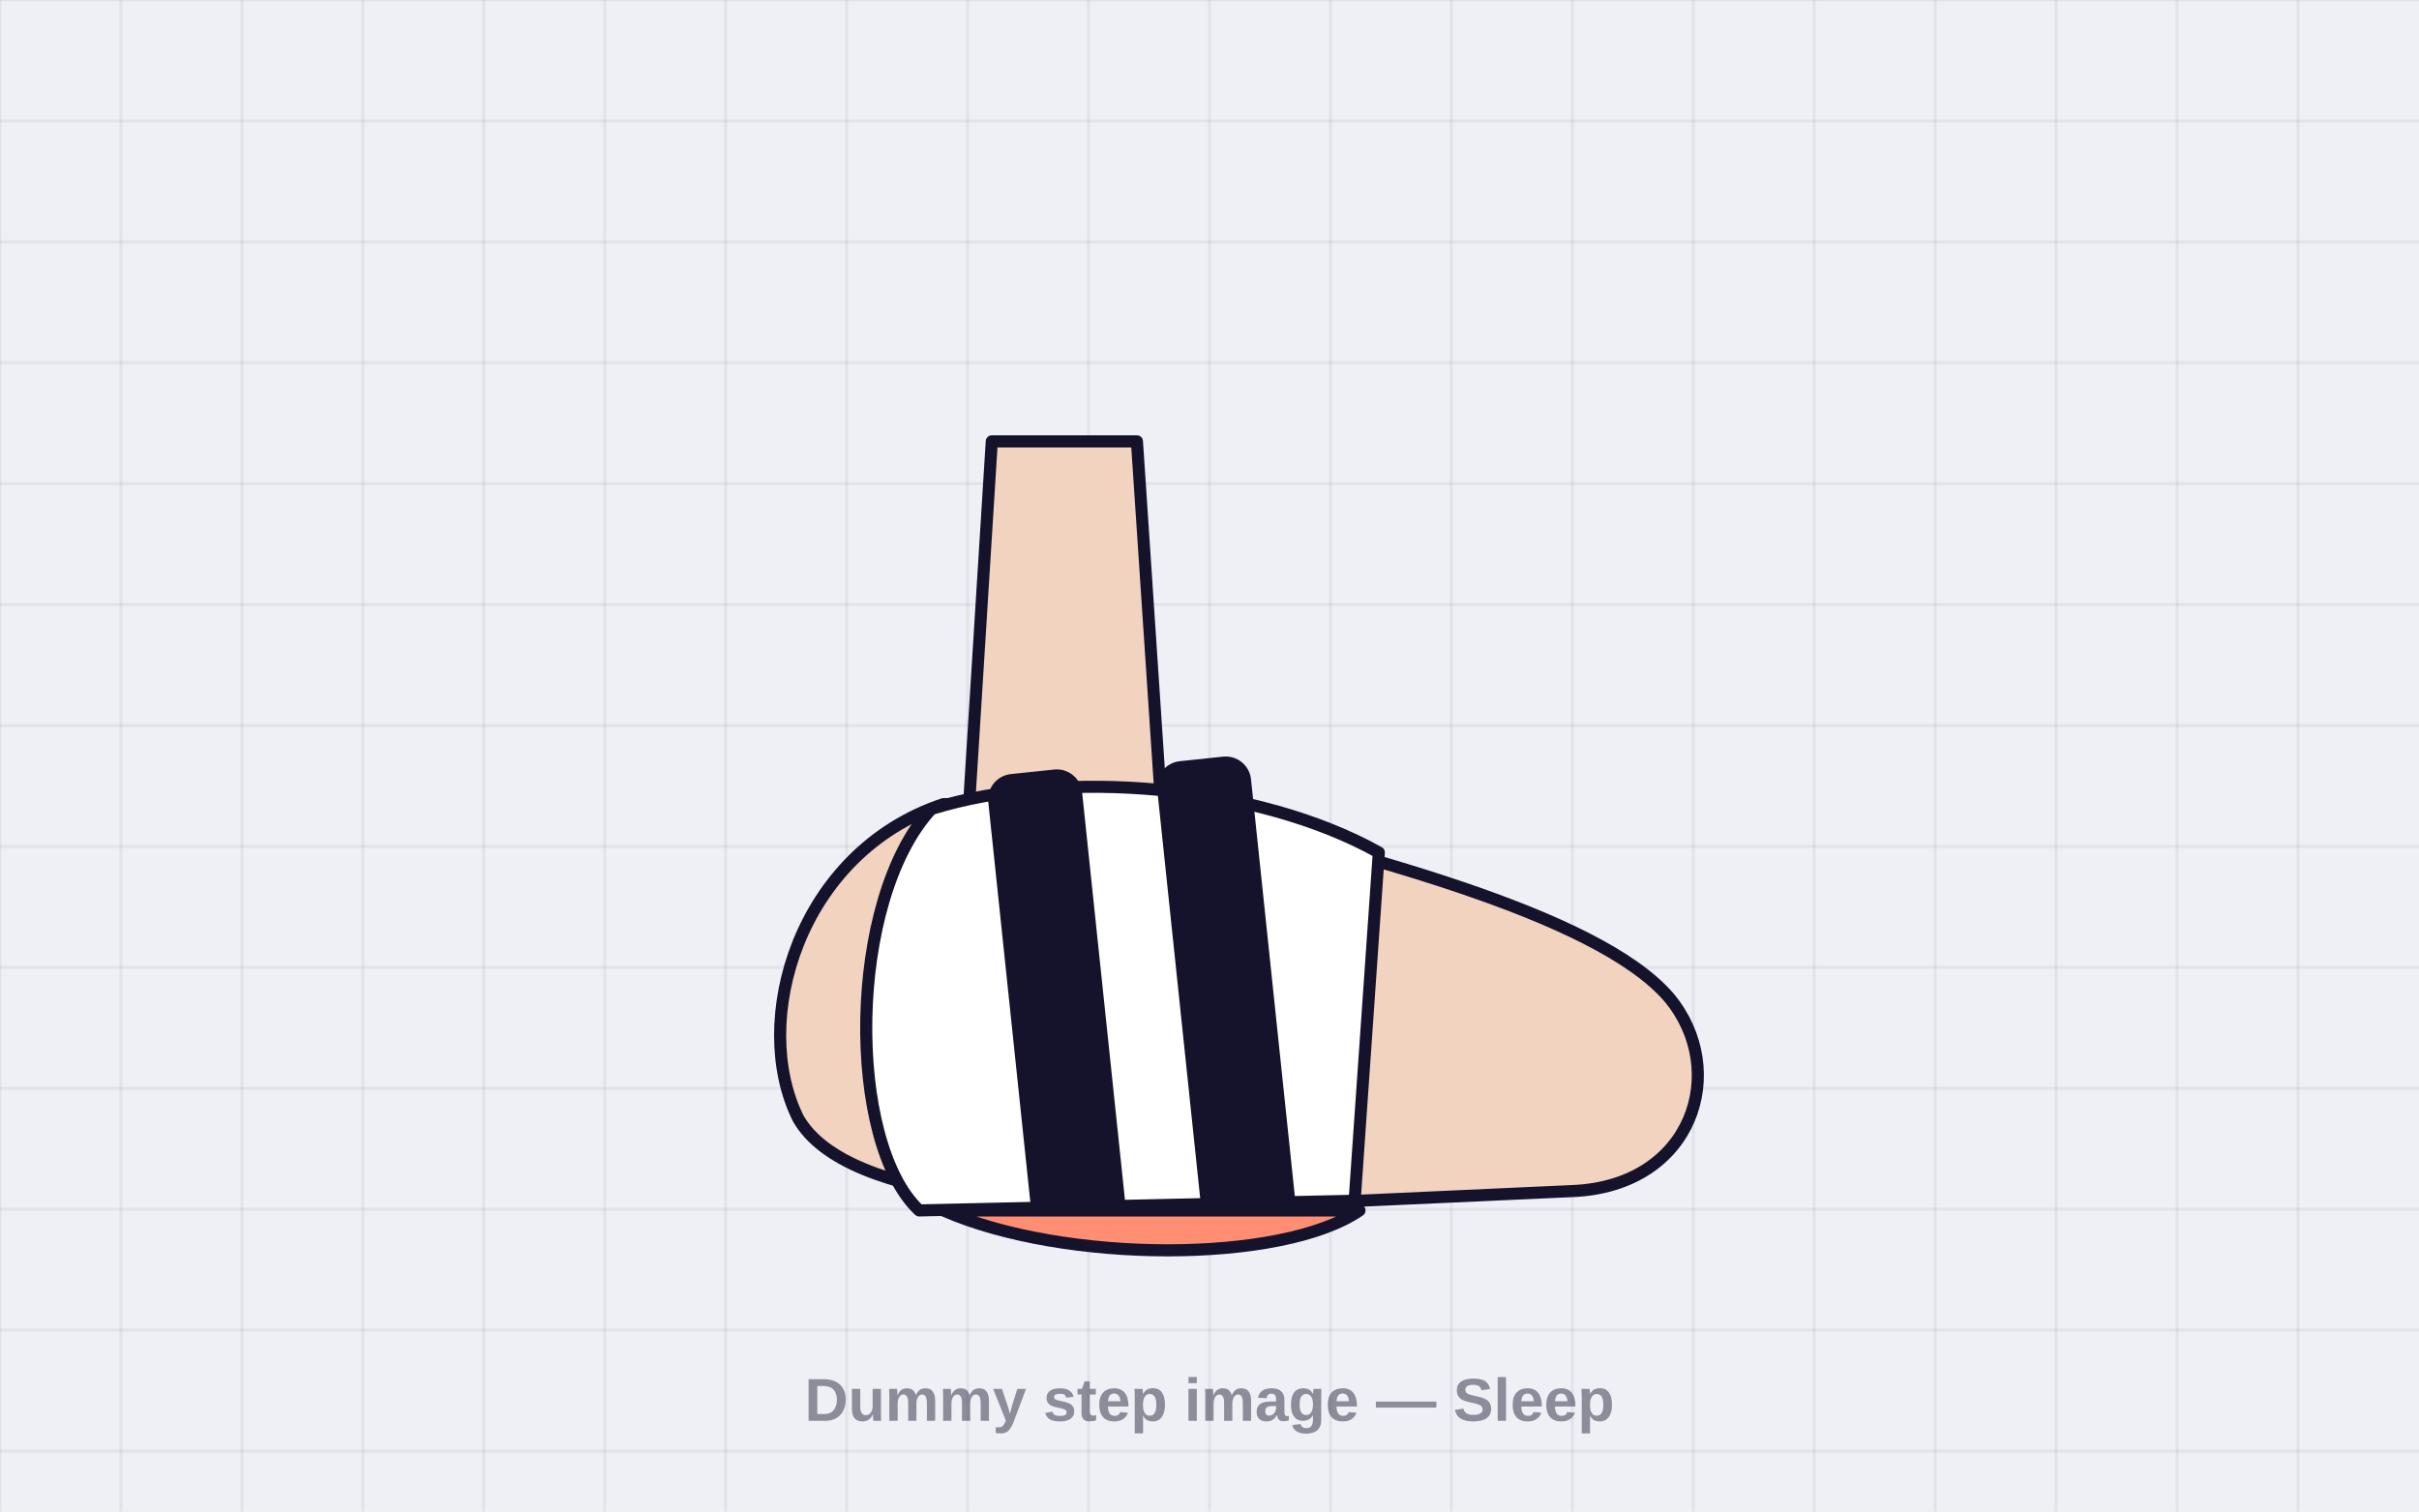
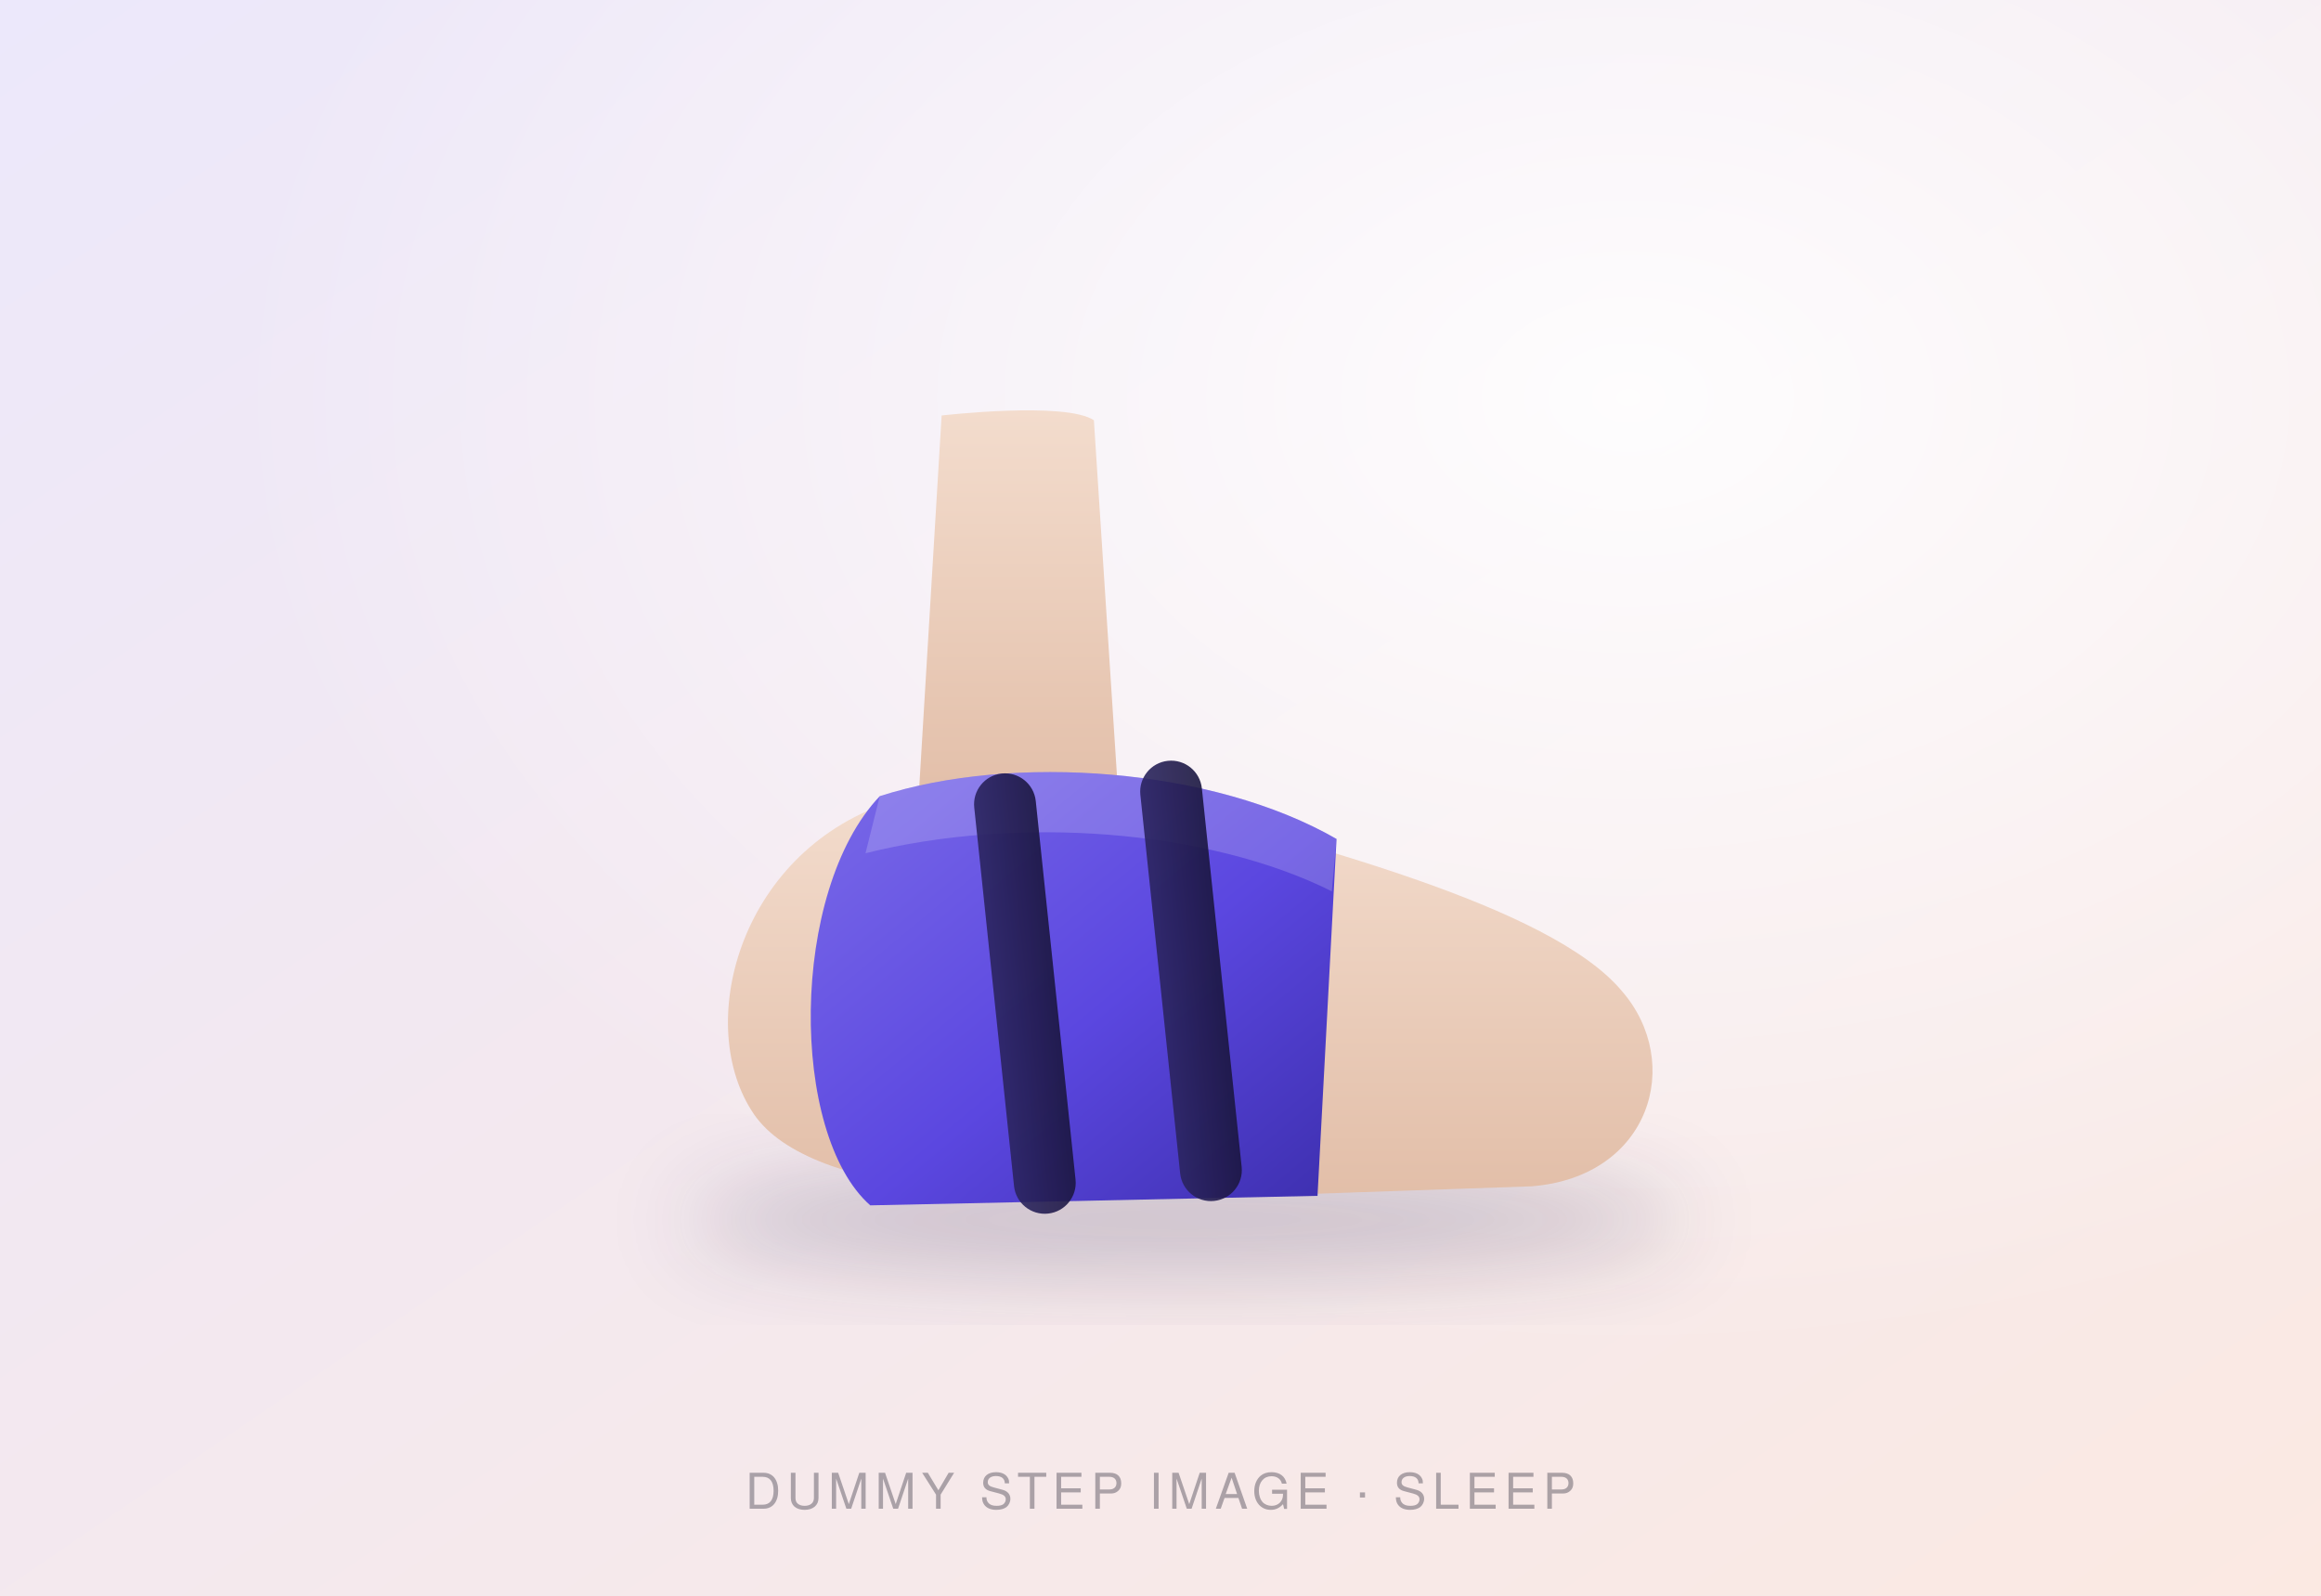
- <svg xmlns="http://www.w3.org/2000/svg" viewBox="0 0 800 500" width="800" height="500">
-   <rect width="800" height="500" fill="#eef0f6" />
-   <path d="M0 0V500" stroke="#15122b" stroke-opacity=".06" />
-   <path d="M40 0V500" stroke="#15122b" stroke-opacity=".06" />
-   <path d="M80 0V500" stroke="#15122b" stroke-opacity=".06" />
-   <path d="M120 0V500" stroke="#15122b" stroke-opacity=".06" />
-   <path d="M160 0V500" stroke="#15122b" stroke-opacity=".06" />
-   <path d="M200 0V500" stroke="#15122b" stroke-opacity=".06" />
-   <path d="M240 0V500" stroke="#15122b" stroke-opacity=".06" />
-   <path d="M280 0V500" stroke="#15122b" stroke-opacity=".06" />
-   <path d="M320 0V500" stroke="#15122b" stroke-opacity=".06" />
-   <path d="M360 0V500" stroke="#15122b" stroke-opacity=".06" />
-   <path d="M400 0V500" stroke="#15122b" stroke-opacity=".06" />
-   <path d="M440 0V500" stroke="#15122b" stroke-opacity=".06" />
-   <path d="M480 0V500" stroke="#15122b" stroke-opacity=".06" />
-   <path d="M520 0V500" stroke="#15122b" stroke-opacity=".06" />
-   <path d="M560 0V500" stroke="#15122b" stroke-opacity=".06" />
-   <path d="M600 0V500" stroke="#15122b" stroke-opacity=".06" />
-   <path d="M640 0V500" stroke="#15122b" stroke-opacity=".06" />
-   <path d="M680 0V500" stroke="#15122b" stroke-opacity=".06" />
-   <path d="M720 0V500" stroke="#15122b" stroke-opacity=".06" />
-   <path d="M760 0V500" stroke="#15122b" stroke-opacity=".06" />
-   <path d="M0 0H800" stroke="#15122b" stroke-opacity=".06" />
-   <path d="M0 40H800" stroke="#15122b" stroke-opacity=".06" />
-   <path d="M0 80H800" stroke="#15122b" stroke-opacity=".06" />
-   <path d="M0 120H800" stroke="#15122b" stroke-opacity=".06" />
-   <path d="M0 160H800" stroke="#15122b" stroke-opacity=".06" />
-   <path d="M0 200H800" stroke="#15122b" stroke-opacity=".06" />
-   <path d="M0 240H800" stroke="#15122b" stroke-opacity=".06" />
-   <path d="M0 280H800" stroke="#15122b" stroke-opacity=".06" />
-   <path d="M0 320H800" stroke="#15122b" stroke-opacity=".06" />
-   <path d="M0 360H800" stroke="#15122b" stroke-opacity=".06" />
-   <path d="M0 400H800" stroke="#15122b" stroke-opacity=".06" />
-   <path d="M0 440H800" stroke="#15122b" stroke-opacity=".06" />
-   <path d="M0 480H800" stroke="#15122b" stroke-opacity=".06" />
-   <g transform="translate(400 330) scale(0.8)" stroke="#15122b" stroke-width="5" stroke-linejoin="round">
-     <path d="M-90 -230 L-30 -230 L-20 -80 L-100 -70 Z" fill="#f1d3bf" />
-     <path d="M-110 -80 C-170 -60 -190 10 -170 50 C-150 85 -60 90 40 85 L150 80 C200 78 215 30 190 0 C160 -35 60 -60 -20 -80 Z" fill="#f1d3bf" />
-     <path d="M-115 -78 C-60 -95 20 -88 70 -60 L60 84 L-120 88 C-150 60 -150 -40 -115 -78 Z" fill="#ffffff" />
-     <rect x="-80" y="-98" width="34" height="190" rx="8" fill="#15122b" transform="rotate(-6)" />
-     <rect x="-10" y="-96" width="34" height="190" rx="8" fill="#15122b" transform="rotate(-6)" />
-     <path d="M-110 88 C-60 110 30 110 62 88 Z" fill="#ff8e72" />
+ <svg xmlns="http://www.w3.org/2000/svg" viewBox="0 0 800 550" width="800" height="550">
+   <defs>
+     <linearGradient id="bgA" x1="0" y1="0" x2="1" y2="1">
+       <stop offset="0" stop-color="#ece8fb" />
+       <stop offset="1" stop-color="#fbe9e2" />
+     </linearGradient>
+     <linearGradient id="bgB" x1="0" y1="0" x2="0" y2="1">
+       <stop offset="0" stop-color="#f3f1fa" />
+       <stop offset="1" stop-color="#e3def4" />
+     </linearGradient>
+     <linearGradient id="bgC" x1="0" y1="0" x2="1" y2="1">
+       <stop offset="0" stop-color="#2a2348" />
+       <stop offset="1" stop-color="#14112a" />
+     </linearGradient>
+     <linearGradient id="skin" x1="0" y1="0" x2="0" y2="1">
+       <stop offset="0" stop-color="#f3dccd" />
+       <stop offset="1" stop-color="#e2bea8" />
+     </linearGradient>
+     <linearGradient id="wrap" x1="0" y1="0" x2="1" y2="1">
+       <stop offset="0" stop-color="#7a6ae8" />
+       <stop offset=".55" stop-color="#5b47e0" />
+       <stop offset="1" stop-color="#3d2fae" />
+     </linearGradient>
+     <linearGradient id="wrap2" x1="0" y1="0" x2="1" y2="1">
+       <stop offset="0" stop-color="#d9d4ea" />
+       <stop offset="1" stop-color="#a9a2c4" />
+     </linearGradient>
+     <linearGradient id="strap" x1="0" y1="0" x2="1" y2="0">
+       <stop offset="0" stop-color="#2b2460" />
+       <stop offset="1" stop-color="#1b1640" />
+     </linearGradient>
+     <radialGradient id="glow" cx=".7" cy=".25" r=".6">
+       <stop offset="0" stop-color="#ffffff" stop-opacity=".9" />
+       <stop offset="1" stop-color="#ffffff" stop-opacity="0" />
+     </radialGradient>
+     <filter id="soft" x="-50%" y="-50%" width="200%" height="200%">
+       <feGaussianBlur stdDeviation="18" />
+     </filter>
+     <filter id="softer" x="-50%" y="-50%" width="200%" height="200%">
+       <feGaussianBlur stdDeviation="40" />
+     </filter>
+   </defs>
+   <rect width="800" height="550" fill="url(#bgA)" />
+   <rect width="800" height="550" fill="url(#glow)" />
+   <g transform="translate(400 340) scale(0.82)">
+     <ellipse cx="10" cy="98" rx="210" ry="22" fill="#2a2150" opacity=".22" filter="url(#soft)" />
+     <path d="M-92 -240 C-92 -240 -40 -246 -28 -238 L-18 -84 L-102 -74 Z" fill="url(#skin)" />
+     <path d="M-112 -78 C-176 -58 -196 14 -172 52 C-150 88 -60 92 40 88 L156 84 C206 80 220 32 194 2 C164 -34 62 -60 -20 -82 Z" fill="url(#skin)" />
+     <path d="M-118 -80 C-62 -98 22 -92 74 -62 L66 88 L-122 92 C-156 62 -156 -40 -118 -80 Z" fill="url(#wrap)" />
+     <path d="M-118 -80 C-62 -98 22 -92 74 -62 L72 -40 C20 -66 -60 -72 -124 -56 Z" fill="#fff" opacity=".18" />
+     <rect x="-70" y="-96" width="26" height="186" rx="13" fill="url(#strap)" transform="rotate(-6)" opacity=".9" />
+     <rect x="0" y="-94" width="26" height="186" rx="13" fill="url(#strap)" transform="rotate(-6)" opacity=".9" />
  </g>
-   <text x="400.0" y="470" font-family="Arial,sans-serif" font-size="20" font-weight="700" fill="#15122b" fill-opacity=".45" text-anchor="middle">Dummy step image — Sleep</text>
+   <text x="400.0" y="520" font-family="Helvetica,Arial,sans-serif" font-size="17" letter-spacing="2" fill="#1d1b2c" fill-opacity=".35" text-anchor="middle">DUMMY STEP IMAGE · SLEEP</text>
</svg>
